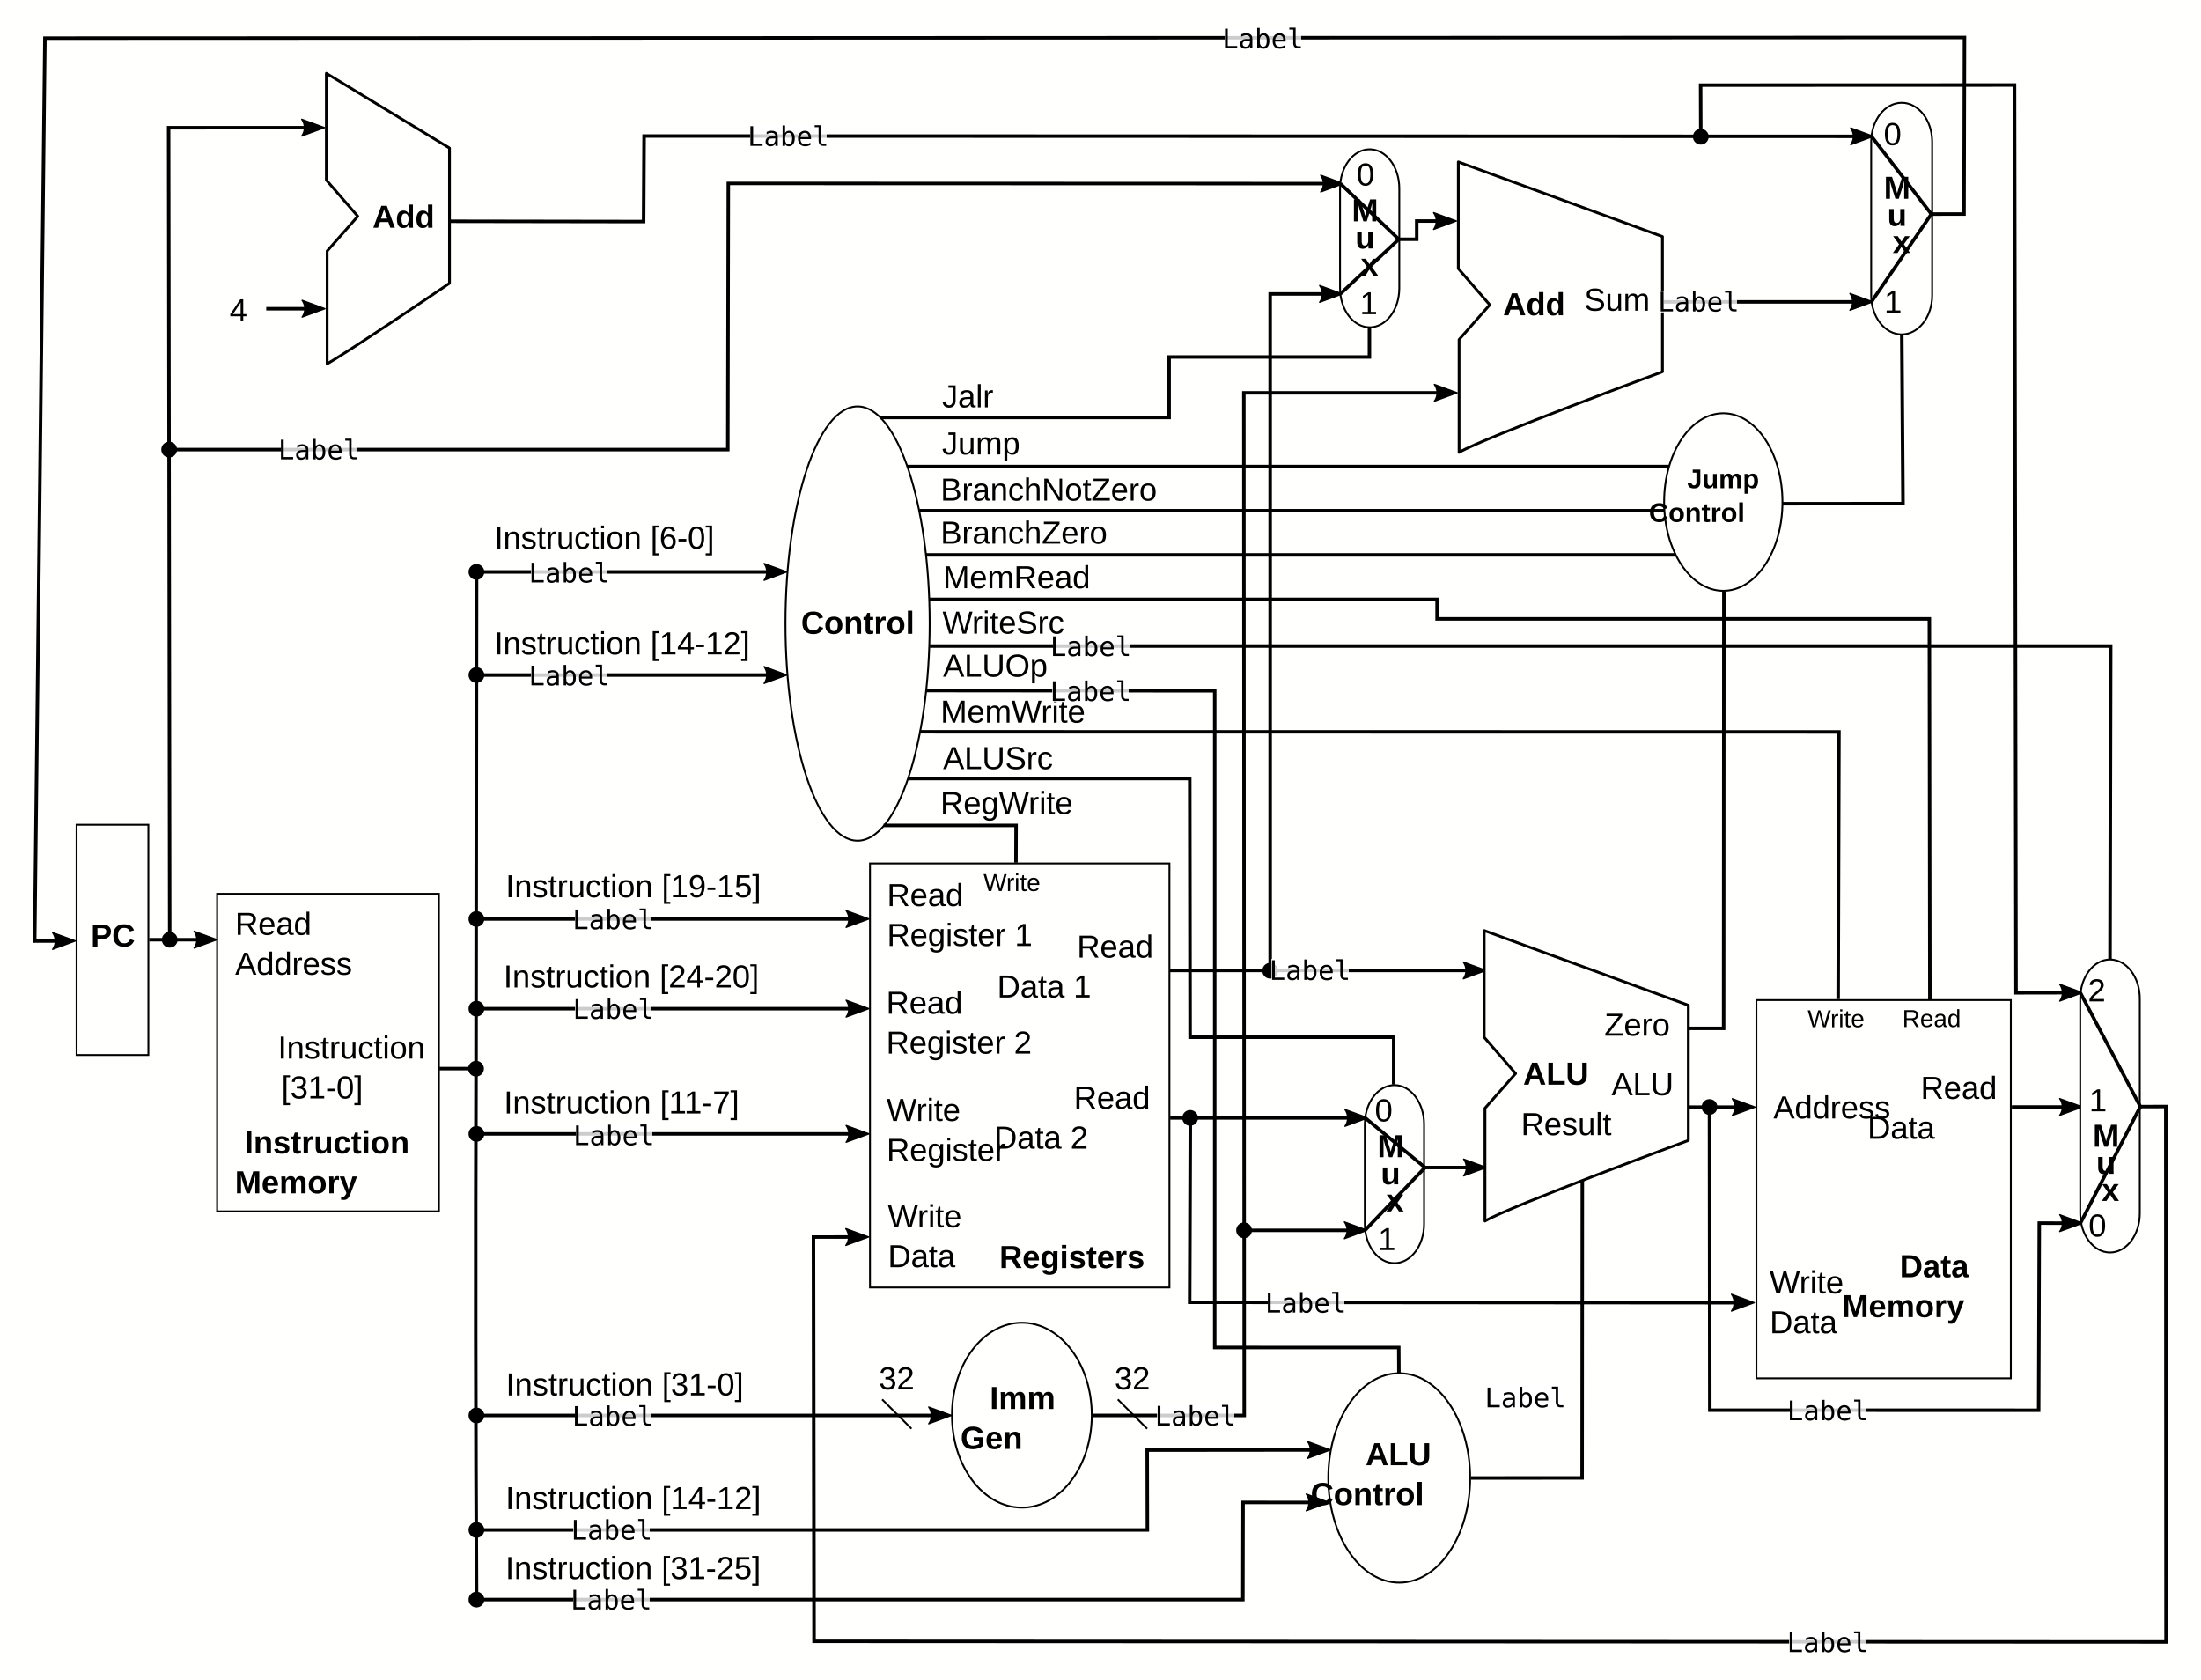
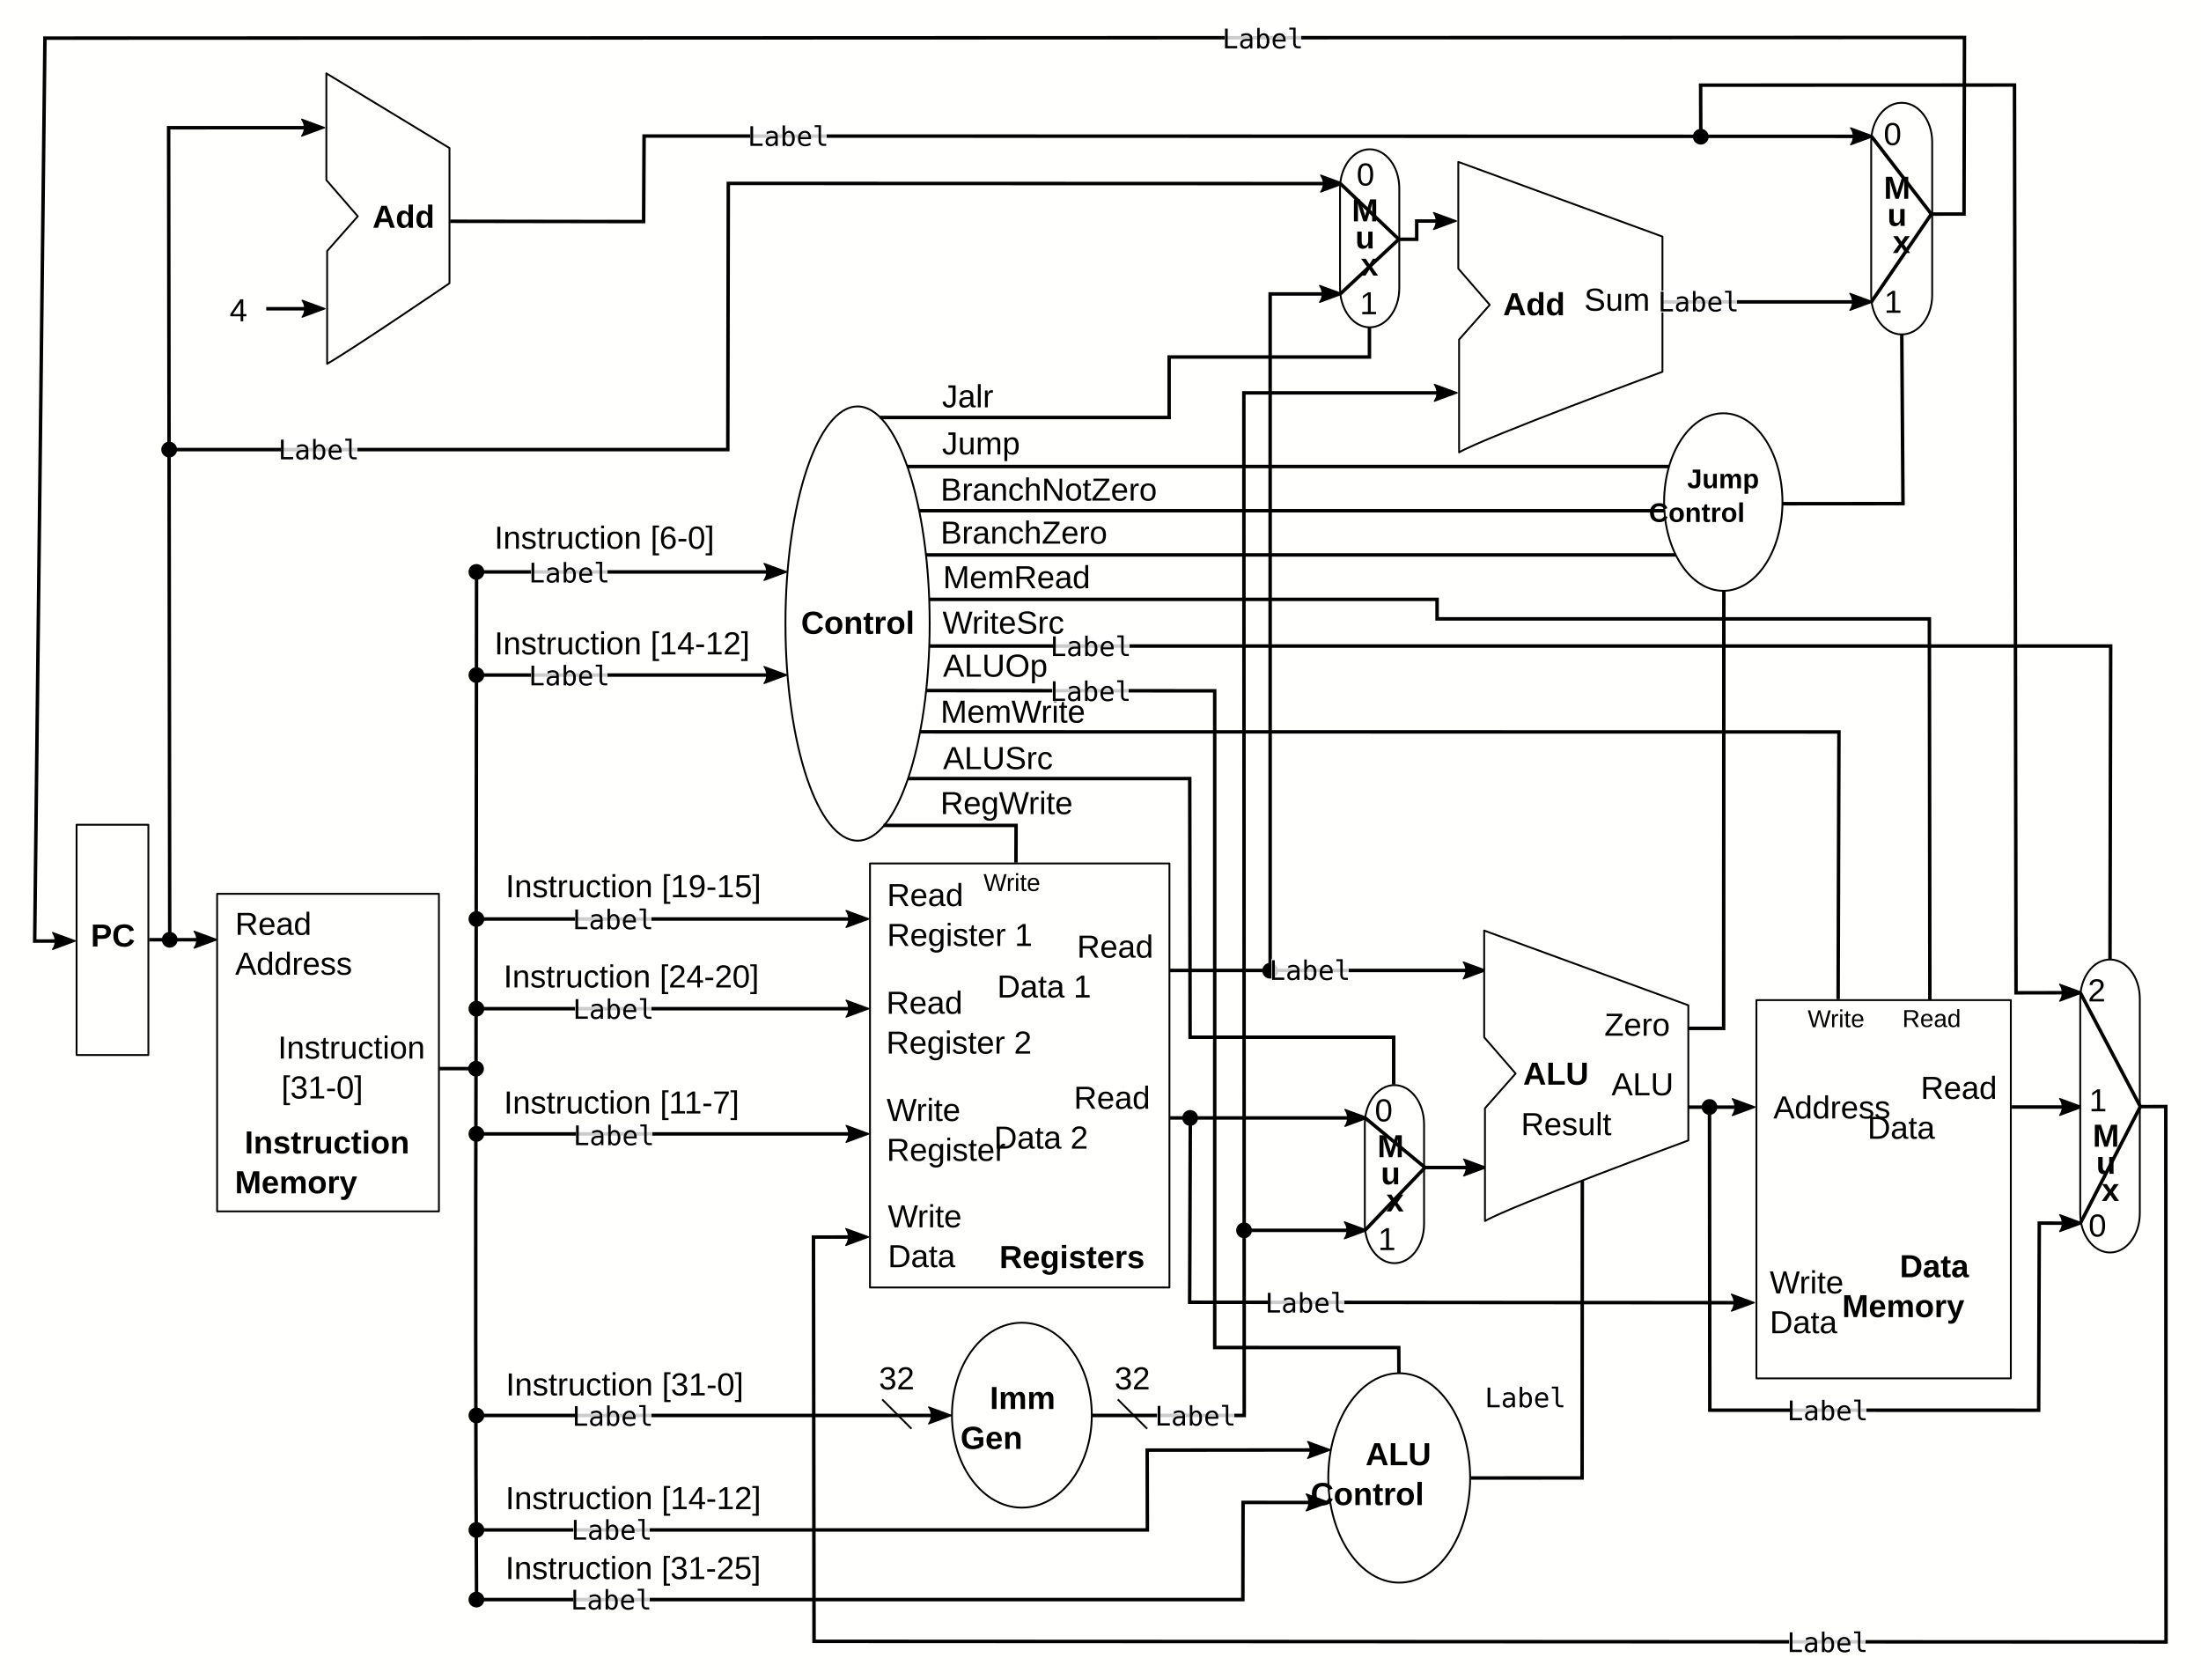
<svg xmlns="http://www.w3.org/2000/svg" id="svg8" version="1.1" viewBox="0 0 316.317 241.39" height="241.39mm" width="316.317mm">
  <style id="style1228">
.wire { 
    stroke-opacity:1;
    stroke-width:0.5;
    stroke-miterlimit:4;
    stroke-linejoin:miter;
    stroke-linecap:butt;
    stroke-dasharray:none;
    stroke:#000000;
    mix-blend-mode:normal;
    fill:none;
    display:inline;
}
text.value-label, text.value-label tspan { 
    display:inline;
    fill:#000000;
    fill-opacity:1;
    filter:url(#bg-filter);
    font-family:monospace;
    font-size:3.881px;
    font-stretch:normal;
    font-style:normal;
    font-variant:normal;
    font-variant-caps:normal;
    font-variant-east-asian:normal;
    font-variant-ligatures:normal;
    font-variant-numeric:normal;
    font-weight:normal;
    -inkscape-font-specification:'monospace, Normal';
    line-height:1.25;
    stroke:none;
    stroke-width:0.265;
    text-align:center;
    text-anchor:middle ;
+ }
+ .component { 
+     stroke-width:0.265;
+     stroke-opacity:1;
+     stroke-miterlimit:4;
+     stroke-linejoin:round;
+     stroke-linecap:round;
+     stroke:#000000;
+     fill-rule:evenodd;
+     fill-opacity:1;
+     fill:#fffffd;
}
.component-name { 
    font-style:normal;
    text-anchor:middle;
    text-align:center;
    stroke-width:0.265;
    stroke:none;
    line-height:1.25;
    -inkscape-font-specification:'Arial, Bold';
    font-weight:bold;
    font-variant-numeric:normal;
    font-variant-ligatures:normal;
    font-variant-east-asian:normal;
    font-variant-caps:normal;
    font-variant:normal;
    font-stretch:normal;
    font-size:4.586px;
    font-family:Arial;
    fill-opacity:1;
    fill:#000000;
}
.label { 
    stroke-width:0.265 ;
    stroke:none;
    line-height:1.25;
    -inkscape-font-specification:'Arial, Normal';
    font-weight:normal;
    font-variant-numeric:normal;
    font-variant-ligatures:normal;
    font-variant-east-asian:normal;
    font-variant-caps:normal;
    font-variant:normal;
    font-style:normal;
    font-stretch:normal;
    font-size:4.586px;
    font-family:Arial;
    fill-opacity:1;
    fill:#000000;
}
.label-small { 
    stroke-width:0.265 ;
    stroke:none;
    line-height:1.25;
    -inkscape-font-specification:'Arial, Normal';
    font-weight:normal;
    font-variant-numeric:normal;
    font-variant-ligatures:normal;
    font-variant-east-asian:normal;
    font-variant-caps:normal;
    font-variant:normal;
    font-style:normal;
    font-stretch:normal;
    font-size:3.528px;
    font-family:Arial;
    fill-opacity:1;
    fill:#000000;
}
</style>
  <defs id="defs2">
    <marker style="overflow:visible" id="Arrow" refX="0" refY="0" orient="auto">
      <path class="wire" transform="scale(-0.6)" d="M 8.719,4.034 -2.207,0.016 8.719,-4.002 c -1.745,2.372 -1.735,5.617 -6e-7,8.035 z" style="fill:#000000;fill-opacity:1;fill-rule:evenodd;stroke-width:0.625;stroke-linejoin:round" id="path887" />
    </marker>
    <marker style="overflow:visible" id="Junction" refX="0" refY="0" orient="auto">
      <path class="wire" transform="matrix(0.4,0,0,0.4,2.96,0.4)" style="fill:#000000;fill-opacity:1;fill-rule:evenodd;stroke-width:1pt;" d="m -2.5,-1 c 0,2.76 -2.24,5 -5,5 -2.76,0 -5,-2.24 -5,-5 0,-2.76 2.24,-5 5,-5 2.76,0 5,2.24 5,5 z" id="path924" />
    </marker>
    <filter style="color-interpolation-filters:sRGB" id="bg-filter" x="0" y="0" width="1" height="1">
      <feFlood id="feFlood705" result="result1" flood-color="rgb(255,255,255)" flood-opacity="0.8" />
      <feComposite in2="result1" id="feComposite707" in="SourceGraphic" />
    </filter>
  </defs>
  <g id="background" style="display:inline">
    <rect style="display:inline;mix-blend-mode:normal;fill:#fffffd;fill-opacity:1;stroke:#000000;stroke-width:0.265;stroke-miterlimit:4;stroke-dasharray:0, 2.915;stroke-dashoffset:2.65" id="rect1943" width="316.317" height="241.39" x="0" y="1.1471907e-05" />
  </g>
  <g id="diagram" style="display:inline;opacity:1;mix-blend-mode:normal">
    <g id="regFile-readData2" class="wires">
      <path class="wire" style="marker-mid:url(#Junction);marker-end:url(#Arrow)" d="m 168.168,160.644 h 2.894 24.848" id="path858-0" />
      <path class="wire" style="marker-end:url(#Arrow)" d="m 171.069,160.62 -0.097,26.513 80.486,0.063" id="path858-1" />
      <text class="value-label" xml:space="preserve" x="195.826" y="188.609" id="text711-6-6-5-6-8-3-2" style="text-anchor:middle">
        <tspan id="tspan709-4-2-8-2-4-6-6" x="195.826" y="188.609" style="text-anchor:middle">Label</tspan>
      </text>
    </g>
    <g id="regFile-readData1" class="wires">
      <path class="wire" style="marker-start:url(#Junction);marker-end:url(#Arrow)" d="M 182.54,139.471 V 42.238 h 9.727" id="path858-5-8" />
      <path class="wire" style="marker-end:url(#Arrow)" d="m 168.045,139.453 h 44.869" id="path-1-1-1" />
      <text class="value-label" xml:space="preserve" x="196.435" y="140.81" id="text711-6-6-5-6-8-3-2-0" style="text-anchor:middle">
        <tspan id="tspan709-4-2-8-2-4-6-6-2" x="196.435" y="140.81" style="text-anchor:middle">Label</tspan>
      </text>
    </g>
    <path class="wire " style="marker-end:url(#Arrow)" d="m 204.795,167.773 h 8.167" id="aluInputMux-out" />
    <path class="wire" style="marker-end:url(#Arrow)" d="m 289.127,159.074 h 9.495" id="dataMem-readData" />
    <g id="alu-result" class="wires">
      <path class="wire" style="marker-start:url(#Junction);marker-end:url(#Arrow)" d="m 245.681,159.094 0.046,43.547 47.259,0.006 0.09,-26.888 5.553,0.013" id="path858-03" />
      <path class="wire" style="marker-end:url(#Arrow)" d="m 242.628,159.094 h 8.95" id="path858-56-0" />
      <text class="value-label" xml:space="preserve" x="270.848" y="204.086" id="text711-6-6-5-6-8-3-2-6" style="text-anchor:middle">
        <tspan id="tspan709-4-2-8-2-4-6-6-8" x="270.848" y="204.086" style="text-anchor:middle">Label</tspan>
      </text>
    </g>
    <g id="pc-out" class="wires">
      <path class="wire" style="marker-end:url(#Arrow)" d="m 21.443,135.037 h 9.077" id="path858-9" />
      <path class="wire" style="marker-start:url(#Junction);marker-end:url(#Arrow)" d="M 24.391,135.022 24.235,18.356 45.981,18.347" id="path858-5-6" />
      <path class="wire" style="marker-start:url(#Junction);marker-end:url(#Arrow)" d="m 24.333,64.604 h 80.263 l 0.074,-38.25 87.755,0.028" id="path858-7" />
      <text class="value-label" xml:space="preserve" x="53.994" y="66.009" id="text711-6-6-5-6-8-6-9-2-6-2">
        <tspan id="tspan709-4-2-8-2-4-2-9-0-6-2" x="53.994" y="66.009" style="text-anchor:middle">Label</tspan>
      </text>
    </g>
    <path class="wire" d="m 256.209,72.382 17.279,-0.013 -0.173,-24.302" id="jumpControl-takeBranch" />
    <g id="pcAdd4-result" class="wires">
      <path class="wire" style="marker-end:url(#Arrow)" d="m 64.695,31.798 27.803,0.043 0.067,-12.294 176.024,0.048" id="path858-7-4" />
      <path class="wire" style="marker-start:url(#Junction);marker-end:url(#Arrow)" d="m 244.431,19.627 -0.024,-7.392 45.106,-0.015 0.22,130.444 8.896,-0.016" id="path858-06" />
      <text class="value-label" xml:space="preserve" x="121.46" y="20.961" id="text711-6-6-5-6-8-6-9-2-6">
        <tspan id="tspan709-4-2-8-2-4-2-9-0-6" x="121.46" y="20.961" style="text-anchor:middle">Label</tspan>
      </text>
    </g>
    <path class="wire" d="m 247.746,85.029 c -0.02,21.332 -0.034,44.148 -0.033,62.747 h -5.101" id="alu-zero" />
    <g id="instrMem">
-       <rect style="display:inline;opacity:1;fill:#fffffd;fill-opacity:1;stroke:#000000;stroke-width:0.265" id="rect1057" class="outline" width="31.876" height="45.628" x="31.203" y="128.441" />
+       <rect id="rect1057" class="component" width="31.876" height="45.628" x="31.203" y="128.441" />
      <text style="white-space:pre;inline-size:28.045" class="label" x="71.112" y="200.546" id="text118" xml:space="preserve" transform="translate(-37.32053,-66.20967)">
        <tspan x="71.112" y="200.546" id="tspan2581">Read </tspan>
        <tspan x="71.112" y="206.278" id="tspan2583">Address</tspan>
      </text>
      <text style="text-align:end;text-anchor:end;white-space:pre;inline-size:32.919" class="label" x="95.263" y="200.546" id="text146" transform="translate(-34.17324,-48.42667)" xml:space="preserve">
        <tspan x="95.263" y="200.546" id="tspan2585">Instruction<tspan y="200.546" id="tspan2587"> </tspan>
        </tspan>
        <tspan x="95.263" y="206.278" id="tspan2589">[31-0]</tspan>
      </text>
      <text style="white-space:pre;inline-size:27.603" class="component-name" x="85.06" y="200.546" id="text174" transform="translate(-38.059,-34.80267)" xml:space="preserve">
        <tspan x="85.06" y="200.546" id="tspan2591">Instruction<tspan y="200.546" id="tspan2593"> </tspan>
        </tspan>
        <tspan x="85.06" y="206.278" id="tspan2595">Memory</tspan>
      </text>
    </g>
    <g id="immGen">
-       <ellipse style="opacity:1;fill:#fffffd;fill-opacity:1;stroke:#000000;stroke-width:0.265;stroke-miterlimit:4;stroke-dasharray:none" class="outline" ry="13.285" rx="10.048" cy="203.357" cx="146.86" id="ellipse342" />
+       <ellipse class="component" ry="13.285" rx="10.048" cy="203.357" cx="146.86" id="ellipse342" />
      <text style="white-space:pre;inline-size:10.538;mix-blend-mode:normal" class="component-name" x="132.551" y="188.572" id="text1143-9" xml:space="preserve" transform="translate(14.4052,13.89602)">
        <tspan x="132.551" y="188.572" id="tspan2597">Imm<tspan y="188.572" id="tspan2599"> </tspan>
        </tspan>
        <tspan x="132.551" y="194.305" id="tspan2601">Gen</tspan>
      </text>
    </g>
    <g id="pc">
-       <rect style="opacity:1;fill:#fffffd;fill-opacity:1;stroke:#000000;stroke-width:0.265;stroke-miterlimit:4;stroke-dasharray:none" class="outline" width="10.318" height="33.092" x="11.005" y="118.513" id="rect352" />
+       <rect class="component" width="10.318" height="33.092" x="11.005" y="118.513" id="rect352" />
      <text class="component-name" x="18.859" y="136.02" id="text208">
        <tspan x="16.224" y="136.02" id="tspan206">PC</tspan>
      </text>
    </g>
    <g id="aluControl">
-       <ellipse style="display:inline;mix-blend-mode:normal;fill:#fffffd;fill-opacity:1;stroke:#000000;stroke-width:0.265;stroke-miterlimit:4;stroke-dasharray:none" class="outline" cx="201.089" cy="212.377" rx="10.194" ry="15.044" id="ellipse358" />
+       <ellipse class="component" cx="201.089" cy="212.377" rx="10.194" ry="15.044" id="ellipse358" />
      <text style="white-space:pre;inline-size:23.888" class="component-name" x="80.387" y="200.546" id="text231" transform="translate(120.578,9.99833)" xml:space="preserve">
        <tspan x="80.387" y="200.546" id="tspan2603">ALU<tspan y="200.546" id="tspan2605"> </tspan>
        </tspan>
        <tspan x="80.387" y="206.278" id="tspan2607">Control</tspan>
      </text>
    </g>
    <g id="control">
-       <ellipse style="opacity:1;fill:#fffffd;fill-opacity:1;stroke:#000000;stroke-width:0.265" class="outline" cx="123.245" cy="89.604" ry="31.201" rx="10.363" id="ellipse372" />
+       <ellipse class="component" cx="123.245" cy="89.604" ry="31.201" rx="10.363" id="ellipse372" />
      <text class="component-name" x="132.447" y="91.072" id="text251">
        <tspan x="123.275" y="91.072" id="tspan249">Control</tspan>
      </text>
    </g>
    <g id="pcAdd4">
-       <path style="display:inline;fill:#fffffd;fill-opacity:1;fill-rule:evenodd;stroke:#000000;stroke-width:0.397;stroke-linecap:round;stroke-linejoin:round;stroke-miterlimit:4;stroke-dasharray:none;stroke-opacity:1" d="M 47.014,52.282 V 36.073 l 4.408,-4.989 -4.52,-5.207 V 10.541 l 17.696,10.735 v 19.428 c 0,0 -13.745,9.362 -17.584,11.578" class="outline" id="path383" />
+       <path d="M 47.014,52.282 V 36.073 l 4.408,-4.989 -4.52,-5.207 V 10.541 l 17.696,10.735 v 19.428 c 0,0 -13.745,9.362 -17.584,11.578" class="component" id="path383" />
      <text class="component-name" x="62.213" y="32.727" id="text267">
        <tspan x="58" y="32.727" id="tspan265">Add</tspan>
      </text>
    </g>
    <g id="jumpControl">
-       <ellipse style="display:inline;mix-blend-mode:normal;fill:#fffffd;fill-opacity:1;stroke:#000000;stroke-width:0.265;stroke-linejoin:miter;stroke-miterlimit:4;stroke-dasharray:none" class="outline" ry="12.757" rx="8.504" cy="72.143" cx="247.663" id="ellipse390" />
+       <ellipse class="component" ry="12.757" rx="8.504" cy="72.143" cx="247.663" id="ellipse390" />
      <text style="font-size:3.881px;line-height:1.25;white-space:pre;inline-size:17.125" class="component-name" x="79.304" y="200.546" id="text291" transform="translate(168.3431,-130.3957)" xml:space="preserve">
        <tspan x="79.304" y="200.546" id="tspan2609">Jump<tspan y="200.546" id="tspan2611"> </tspan>
        </tspan>
        <tspan x="79.304" y="205.396" id="tspan2613">Control</tspan>
      </text>
    </g>
    <g id="instrMem-instruction-rd" class="wires">
      <path class="wire" style="marker-start:url(#Junction);marker-end:url(#Arrow)" d="M 68.488,162.939 H 124.218" id="path858" />
      <text class="label" x="72.413" y="160.003" id="text321">
        <tspan x="72.413" y="160.003" id="tspan319">Instruction [11-7]</tspan>
      </text>
      <text class="value-label" xml:space="preserve" x="96.405" y="164.555" id="text711-6-6-5-6">
        <tspan id="tspan709-4-2-8-2" x="96.405" y="164.555" style="text-anchor:middle">Label</tspan>
      </text>
    </g>
    <g id="instrMem-instruction-rs2" class="wires">
      <path class="wire" style="marker-start:url(#Junction);marker-end:url(#Arrow)" d="M 68.488,144.947 H 124.218" id="path858-5" />
      <text class="label" x="72.363" y="141.898" id="text354">
        <tspan x="72.363" y="141.898" id="tspan352">Instruction [24-20]</tspan>
      </text>
      <text class="value-label" xml:space="preserve" x="96.34" y="146.401" id="text711-6-6-5">
        <tspan id="tspan709-4-2-8" x="96.34" y="146.401" style="text-anchor:middle">Label</tspan>
      </text>
    </g>
    <g id="instrMem-instruction-rs1" class="wires">
      <path class="wire" style="marker-start:url(#Junction);marker-end:url(#Arrow)" d="M 68.488,132.058 H 124.218" id="path858-5-2" />
      <text class="label" x="72.664" y="128.932" id="text387">
        <tspan x="72.664" y="128.932" id="tspan385">Instruction [19-15]</tspan>
      </text>
      <text class="value-label" xml:space="preserve" x="96.296" y="133.521" id="text711-6-6">
        <tspan id="tspan709-4-2" x="96.296" y="133.521" style="text-anchor:middle">Label</tspan>
      </text>
    </g>
    <g id="instrMem-instruction-opcode" class="wires">
      <path class="wire" style="marker-start:url(#Junction);marker-end:url(#Arrow)" d="M 68.488,82.186 H 112.429" id="path858-5-2-9-8" />
      <text class="label" x="71.048" y="78.85" id="text418">
        <tspan x="71.048" y="78.85" id="tspan416">Instruction [6-0]</tspan>
      </text>
      <text class="value-label" xml:space="preserve" x="90.007" y="83.697" id="text711">
        <tspan id="tspan709" x="90.007" y="83.697" style="text-anchor:middle">Label</tspan>
      </text>
    </g>
    <g id="control-regWrite" class="wires">
      <path class="wire" d="m 126.984,118.609 h 19.042 l -0.02,5.355" id="path858-5-2-54" />
      <text class="label" x="135.15" y="116.983" id="text441">
        <tspan x="135.15" y="116.983" id="tspan439">RegWrite</tspan>
      </text>
    </g>
    <g id="control-aluSrc" class="wires">
      <path class="wire" d="m 130.513,111.88 h 40.471 l 0.05,37.168 h 29.259 v 6.803" id="path858-5-2-54-8" />
      <text class="label" x="135.518" y="110.52" id="text460">
        <tspan x="135.518" y="110.52" id="tspan458">ALUSrc</tspan>
      </text>
    </g>
    <g id="control-memWrite" class="wires">
      <path class="wire" d="m 132.176,105.159 132.108,0.018 -0.117,38.4" id="path858-5-2-54-1" />
      <text class="label" x="135.171" y="103.842" id="text481">
        <tspan x="135.171" y="103.842" id="tspan479">MemWrite</tspan>
      </text>
    </g>
    <g id="control-aluOp" class="wires">
      <path class="wire" d="m 133.063,99.234 41.511,0.037 v 94.366 l 26.449,0.004 0.022,3.686" id="path858-5-2-54-2" />
      <text class="label" x="135.518" y="97.237" id="text499">
        <tspan x="135.518" y="97.237" id="tspan497">ALUOp</tspan>
      </text>
      <text class="value-label" xml:space="preserve" x="164.929" y="100.722" id="text711-6-1-1">
        <tspan id="tspan709-4-3-1" x="164.929" y="100.722" style="text-anchor:middle">Label</tspan>
      </text>
    </g>
    <g id="control-writeSrc" class="wires">
      <path class="wire" d="m 133.625,92.837 h 169.711 l -0.097,45.024" id="path858-5-2-54-3" />
      <text class="label" x="135.455" y="91.044" id="text522">
        <tspan x="135.455" y="91.044" id="tspan520">WriteSrc</tspan>
      </text>
      <text class="value-label" xml:space="preserve" x="164.95" y="94.269" id="text711-6-1">
        <tspan id="tspan709-4-3" x="164.95" y="94.269" style="text-anchor:middle">Label</tspan>
      </text>
    </g>
    <g id="control-memRead" class="wires">
      <path class="wire" d="m 133.544,86.125 h 72.987 v 2.807 h 70.748 l 0.072,54.784" id="path858-5-2-54-6" />
      <text class="label" x="135.527" y="84.526" id="text544">
        <tspan x="135.527" y="84.526" id="tspan542">MemRead</tspan>
      </text>
    </g>
    <g id="control-branchZero" class="wires">
      <path class="wire" d="M 133.088,79.737 H 240.825" id="path858-5-2-54-80" />
      <text class="label" x="135.175" y="78.121" id="text567">
        <tspan x="135.175" y="78.121" id="tspan565">BranchZero</tspan>
      </text>
    </g>
    <g id="control-branchNotZero" class="wires">
      <path class="wire" d="M 132.072,73.387 H 239.138" id="path858-5-2-54-80-2" />
      <text class="label" x="135.175" y="71.932" id="text593">
        <tspan x="135.175" y="71.932" id="tspan591">BranchNotZero</tspan>
      </text>
    </g>
    <g id="control-jump" class="wires">
      <path class="wire" d="M 130.448,67.037 H 239.881" id="path858-5-2-54-80-2-1" />
      <text class="label" x="135.379" y="65.301" id="text610">
        <tspan x="135.379" y="65.301" id="tspan608">Jump</tspan>
      </text>
    </g>
    <g id="instrMem-instruction" class="wires">
      <path class="wire" style="marker-mid:url(#Junction)" d="m 68.488,82.186 -0.076,71.403 c -0.088,25.46 -0.061,50.919 0.076,76.378" id="path858-8" />
      <path class="wire" d="m 63.155,153.557 h 5.407" id="path858-5-2-5" />
      <path class="wire" style="marker-start:url(#Junction);marker-end:url(#Arrow)" d="M 68.488,203.398 H 136.083" id="path858-02" />
      <path class="wire" d="m 126.777,201.092 4.217,4.216" id="path9380" style="stroke-width:0.265;stroke-miterlimit:4" />
      <text class="label" x="72.699" y="200.517" id="text643">
        <tspan x="72.699" y="200.517" id="tspan641">Instruction [31-0]</tspan>
      </text>
      <text class="label" x="126.312" y="199.652" id="text656">
        <tspan x="126.312" y="199.652" id="tspan654">32</tspan>
      </text>
      <text class="value-label" xml:space="preserve" x="96.243" y="204.88" id="text711-6-6-5-6-8">
        <tspan id="tspan709-4-2-8-2-4" x="96.243" y="204.88" style="text-anchor:middle">Label</tspan>
      </text>
    </g>
    <g id="immGen-immediate" class="wires">
      <path class="wire" style="marker-end:url(#Arrow)" d="m 156.991,203.395 h 21.825 l -0.056,-146.942 29.996,-0.004" id="path858-4" />
      <path class="wire" style="marker-start:url(#Junction);marker-end:url(#Arrow)" d="m 178.811,176.797 h 17.017" id="path858-84-4-2" />
      <path d="m 160.644,201.092 4.217,4.216" id="path9380-6" class="wire" style="stroke-width:0.265;stroke-miterlimit:4" />
      <text class="label" x="160.18" y="199.651" id="text675">
        <tspan x="160.18" y="199.651" id="tspan673">32</tspan>
      </text>
      <text class="value-label" xml:space="preserve" x="165.968" y="204.848" id="text711-6-6-5-6-8-3" style="text-align:start;text-anchor:start">
        <tspan id="tspan709-4-2-8-2-4-6" x="165.968" y="204.848" style="text-align:start;text-anchor:start">Label</tspan>
      </text>
    </g>
    <g id="literalFour" class="wires">
      <path class="wire" style="marker-end:url(#Arrow)" d="m 38.26,44.365 h 7.778" id="path-12468056" />
      <text class="label" x="32.99" y="46.166" id="text691">
        <tspan x="32.99" y="46.166" id="tspan689">4</tspan>
      </text>
    </g>
    <g id="alu">
-       <path style="display:inline;opacity:1;fill:#fffffd;fill-opacity:1;fill-rule:evenodd;stroke:#000000;stroke-width:0.397;stroke-linecap:round;stroke-linejoin:round;stroke-miterlimit:4;stroke-dasharray:none;stroke-opacity:1" d="m 213.411,175.461 v -16.209 l 4.409,-4.989 -4.521,-5.206 V 133.72 l 29.338,10.735 v 19.427 c 0,0 -25.384,9.359 -29.222,11.575" class="outline" id="path619" />
+       <path d="m 213.411,175.461 v -16.209 l 4.409,-4.989 -4.521,-5.206 V 133.72 l 29.338,10.735 v 19.427 c 0,0 -25.384,9.359 -29.222,11.575" class="component" id="path619" />
      <text class="component-name" x="228.405" y="155.866" id="text707">
        <tspan x="223.611" y="155.866" id="tspan705">ALU</tspan>
      </text>
      <text style="text-align:end;text-anchor:end;white-space:pre;inline-size:13.72" class="label" x="85.136" y="200.546" id="text728" transform="translate(155.3802,-43.15638)" xml:space="preserve">
        <tspan x="85.136" y="200.546" id="tspan2615">ALU<tspan y="200.546" id="tspan2617"> </tspan>
        </tspan>
        <tspan x="85.136" y="206.278" id="tspan2619">Result</tspan>
      </text>
      <text class="label" x="230.576" y="148.828" id="text743">
        <tspan x="230.576" y="148.828" id="tspan741">Zero</tspan>
      </text>
    </g>
    <g id="branchAdder">
-       <path style="display:inline;fill:#fffffd;fill-opacity:1;fill-rule:evenodd;stroke:#000000;stroke-width:0.397;stroke-linecap:round;stroke-linejoin:round;stroke-miterlimit:4;stroke-dasharray:none;stroke-opacity:1" d="M 209.693,65.004 V 48.795 l 4.408,-4.989 -4.52,-5.207 V 23.263 l 29.338,10.735 v 19.428 c 0,0 -25.384,9.358 -29.223,11.575" class="outline" id="path641" />
+       <path d="M 209.693,65.004 V 48.795 l 4.408,-4.989 -4.52,-5.207 V 23.263 l 29.338,10.735 v 19.428 c 0,0 -25.384,9.358 -29.223,11.575" class="component" id="path641" />
      <text class="component-name" x="225.322" y="45.304" id="text759">
        <tspan x="220.468" y="45.304" id="tspan757">Add</tspan>
      </text>
      <text class="label" x="227.676" y="44.648" id="text773">
        <tspan x="227.676" y="44.648" id="tspan771">Sum</tspan>
      </text>
    </g>
    <g id="writeSrcMux">
-       <rect style="display:inline;fill:#fffffd;fill-opacity:1;stroke:#000000;stroke-width:0.265" class="outline" width="8.562" height="42.103" x="298.961" y="137.881" ry="5.62" id="rect652" />
+       <rect class="component" width="8.562" height="42.103" x="298.961" y="137.881" ry="5.62" id="rect652" />
      <text class="label" x="300.244" y="159.692" id="text787">
        <tspan x="300.244" y="159.692" id="tspan785">1</tspan>
      </text>
      <text class="label" x="300.161" y="177.69" id="text799">
        <tspan x="300.161" y="177.69" id="tspan797">0</tspan>
      </text>
      <text class="label" x="300.051" y="143.9" id="text811">
        <tspan x="300.051" y="143.9" id="tspan809">2</tspan>
      </text>
      <text style="line-height:0.85" class="component-name" x="303.299" y="164.781" id="text825">
        <tspan id="tspan145187" x="303.299" y="164.781">M</tspan>
        <tspan id="tspan145189" x="303.299" y="168.679">u</tspan>
        <tspan id="tspan145191" x="303.299" y="172.577">x</tspan>
      </text>
      <path class="wire" d="M 298.953,142.618 307.598,159.017" id="path1597-36" data-show-on-value="2" />
      <path class="wire" d="M 298.985,175.771 307.598,159.017" id="path1597-3-6-0" data-show-on-value="0" />
      <path class="label" d="M 298.908,159.074 307.598,159.017" id="path1597-36-7" data-show-on-value="1" />
    </g>
    <g id="aluInputMux">
-       <rect style="display:inline;fill:#fffffd;fill-opacity:1;stroke:#000000;stroke-width:0.265" class="outline" width="8.516" height="25.584" x="196.144" y="155.931" ry="5.62" id="rect665" />
+       <rect class="component" width="8.516" height="25.584" x="196.144" y="155.931" ry="5.62" id="rect665" />
      <text style="line-height:0.85" class="component-name" x="200.487" y="166.288" id="text844">
        <tspan id="tspan198512" x="200.487" y="166.288">M</tspan>
        <tspan id="tspan198514" x="200.487" y="170.186">u</tspan>
        <tspan id="tspan198516" x="200.487" y="174.084">x</tspan>
      </text>
      <text class="label" x="198.051" y="179.636" id="text856">
        <tspan x="198.051" y="179.636" id="tspan854">1</tspan>
      </text>
      <text class="label" x="197.584" y="161.138" id="text868">
        <tspan x="197.584" y="161.138" id="tspan866">0</tspan>
      </text>
      <path class="wire" d="m 196.199,160.639 8.596,7.134" id="path1597" data-show-on-value="0" />
      <path class="wire" d="m 196.163,176.797 8.632,-9.024" id="path1597-3-6" data-show-on-value="1" />
    </g>
    <g id="pcMux">
-       <rect style="fill:#fffffd;fill-opacity:1;stroke:#000000;stroke-width:0.265" class="outline" width="8.768" height="33.286" x="268.916" y="14.769" ry="5.62" id="rect676" />
+       <rect class="component" width="8.768" height="33.286" x="268.916" y="14.769" ry="5.62" id="rect676" />
      <text style="line-height:0.85" class="component-name" x="273.272" y="28.563" id="text886">
        <tspan id="tspan208812" x="273.272" y="28.563">M</tspan>
        <tspan id="tspan208814" x="273.272" y="32.461">u</tspan>
        <tspan id="tspan208816" x="273.272" y="36.359">x</tspan>
      </text>
      <text class="label" x="270.72" y="20.851" id="text898">
        <tspan x="270.72" y="20.851" id="tspan896">0</tspan>
      </text>
      <text class="label" x="270.789" y="44.951" id="text910">
        <tspan x="270.789" y="44.951" id="tspan908">1</tspan>
      </text>
      <path class="wire" d="M 268.947,19.578 277.565,30.763" id="path1597-3" data-show-on-value="0" />
      <path class="wire" d="M 268.924,43.418 277.565,30.763" id="path1597-3-6-56" data-show-on-value="1" />
    </g>
    <g id="instrMem-instruction-funct3" class="wires">
      <path class="wire" style="marker-start:url(#Junction);marker-end:url(#Arrow)" d="M 68.488,97.003 H 112.429" id="path858-5-2-9" />
      <path class="wire" style="marker-start:url(#Junction);marker-end:url(#Arrow)" d="m 68.488,219.851 h 96.407 l -0.025,-11.471 25.674,-0.026" id="path858-02-8" />
      <text class="label" x="71.047" y="94.036" id="text944">
        <tspan x="71.047" y="94.036" id="tspan942">Instruction [14-12]</tspan>
      </text>
      <text class="label" x="72.647" y="216.859" id="text973">
        <tspan x="72.647" y="216.859" id="tspan971">Instruction [14-12]</tspan>
      </text>
      <text class="value-label" xml:space="preserve" x="89.994" y="98.481" id="text711-6">
        <tspan id="tspan709-4" x="89.994" y="98.481" style="text-anchor:middle">Label</tspan>
      </text>
      <text class="value-label" xml:space="preserve" x="96.097" y="221.245" id="text711-6-6-5-6-8-6-9">
        <tspan id="tspan709-4-2-8-2-4-2-9" x="96.097" y="221.245" style="text-anchor:middle">Label</tspan>
      </text>
    </g>
    <g id="instrMem-instruction-funct7" class="wires">
      <path class="wire" style="marker-start:url(#Junction);marker-end:url(#Arrow)" d="m 68.488,229.857 110.13,-0.001 0.03,-13.959 11.699,0.003" id="path858-02-8-3" />
      <text class="label" x="72.629" y="226.904" id="text1008">
        <tspan x="72.629" y="226.904" id="tspan1006">Instruction [31-25]</tspan>
      </text>
      <text class="value-label" xml:space="preserve" x="96.027" y="231.275" id="text711-6-6-5-6-8-6-9-2">
        <tspan id="tspan709-4-2-8-2-4-2-9-0" x="96.027" y="231.275" style="text-anchor:middle">Label</tspan>
      </text>
    </g>
    <g id="dataMem">
-       <rect style="opacity:1;fill:#fffffd;fill-opacity:1;stroke:#000000;stroke-width:0.265" class="outline" width="36.561" height="54.354" x="252.424" y="143.713" id="rect749" />
+       <rect class="component" width="36.561" height="54.354" x="252.424" y="143.713" id="rect749" />
      <text style="white-space:pre;inline-size:20.689" class="component-name" x="81.287" y="200.546" id="text1033" transform="translate(196.6946,-17.01167)" xml:space="preserve">
        <tspan x="81.287" y="200.546" id="tspan2621">Data<tspan y="200.546" id="tspan2623"> </tspan>
        </tspan>
        <tspan x="81.287" y="206.278" id="tspan2625">Memory</tspan>
      </text>
      <text style="white-space:pre;inline-size:11.767" class="label" x="71.112" y="200.546" id="text1053" xml:space="preserve" transform="translate(183.2292,-14.69039)">
        <tspan x="71.112" y="200.546" id="tspan2627">Write </tspan>
        <tspan x="71.112" y="206.278" id="tspan2629">Data</tspan>
      </text>
      <text class="label" x="254.858" y="160.717" id="text1071">
        <tspan x="254.858" y="160.717" id="tspan1069">Address</tspan>
      </text>
      <text style="text-align:end;text-anchor:end;white-space:pre;inline-size:18.405" class="label" x="94.176" y="200.546" id="text1090" transform="translate(192.8198,-42.63867)" xml:space="preserve">
        <tspan x="94.176" y="200.546" id="tspan2631">Read<tspan y="200.546" id="tspan2633"> </tspan>
        </tspan>
        <tspan x="94.176" y="206.278" id="tspan2635">Data</tspan>
      </text>
      <text class="label-small" x="259.784" y="147.605" id="text1106">
        <tspan x="259.784" y="147.605" id="tspan1104">Write</tspan>
      </text>
      <text class="label-small" x="273.385" y="147.581" id="text1121">
        <tspan x="273.385" y="147.581" id="tspan1119">Read</tspan>
      </text>
    </g>
    <g id="regFile">
-       <rect style="display:inline;opacity:1;fill:#fffffd;fill-opacity:1;stroke:#000000;stroke-width:0.265" id="rect1052" width="43.036" height="60.932" x="125.03" y="124.076" />
+       <rect class="component" id="rect1052" width="43.036" height="60.932" x="125.03" y="124.076" />
      <text class="component-name" x="166.011" y="182.216" id="text1143">
        <tspan x="154.07" y="182.216" id="tspan1141">Registers</tspan>
      </text>
      <text style="white-space:pre;inline-size:27.193" class="label" x="71.112" y="200.546" id="text1167" xml:space="preserve" transform="translate(56.36547,-70.34467)">
        <tspan x="71.112" y="200.546" id="tspan2637">Read </tspan>
        <tspan x="71.112" y="206.278" id="tspan2639">Register 1</tspan>
      </text>
      <text style="white-space:pre;inline-size:28.565" class="label" x="71.112" y="200.546" id="text1191" xml:space="preserve" transform="translate(56.25451,-54.87167)">
        <tspan x="71.112" y="200.546" id="tspan2641">Read </tspan>
        <tspan x="71.112" y="206.278" id="tspan2643">Register 2</tspan>
      </text>
      <text style="white-space:pre;inline-size:28.061" class="label" x="71.112" y="200.546" id="text1215" xml:space="preserve" transform="translate(56.30885,-39.46539)">
        <tspan x="71.112" y="200.546" id="tspan2645">Write </tspan>
        <tspan x="71.112" y="206.278" id="tspan2647">Register</tspan>
      </text>
      <text style="white-space:pre;inline-size:20.934" class="label" x="71.112" y="200.546" id="text1235" transform="translate(56.48841,-24.18267)" xml:space="preserve">
        <tspan x="71.112" y="200.546" id="tspan2649">Write </tspan>
        <tspan x="71.112" y="206.278" id="tspan2651">Data</tspan>
      </text>
      <text style="text-align:end;text-anchor:end;white-space:pre;inline-size:21.171" class="label" x="85.528" y="200.546" id="text1255" transform="translate(79.7662,-41.22067)" xml:space="preserve">
        <tspan x="85.528" y="200.546" id="tspan2653">Read<tspan y="200.546" id="tspan2655"> </tspan>
        </tspan>
        <tspan x="85.528" y="206.278" id="tspan2657">Data 2</tspan>
      </text>
      <text style="text-align:end;text-anchor:end;white-space:pre;inline-size:17.855" class="label" x="85.564" y="200.546" id="text1275" transform="translate(80.18009,-62.93767)" xml:space="preserve">
        <tspan x="85.564" y="200.546" id="tspan2659">Read<tspan y="200.546" id="tspan2661"> </tspan>
        </tspan>
        <tspan x="85.564" y="206.278" id="tspan2663">Data 1</tspan>
      </text>
      <text class="label-small" x="141.345" y="128.04" id="text1291">
        <tspan x="141.345" y="128.04" id="tspan1289">Write</tspan>
      </text>
    </g>
    <g id="jalrMux" style="display:inline;mix-blend-mode:normal">
-       <rect style="display:inline;fill:#fffffd;fill-opacity:1;stroke:#000000;stroke-width:0.265" class="outline" width="8.516" height="25.584" x="192.584" y="21.45" ry="5.62" id="rect891" />
+       <rect class="component" width="8.516" height="25.584" x="192.584" y="21.45" ry="5.62" id="rect891" />
      <text style="line-height:0.85" class="component-name" x="196.812" y="31.807" id="text1307">
        <tspan id="tspan203118" x="196.812" y="31.807">M</tspan>
        <tspan id="tspan203120" x="196.812" y="35.705">u</tspan>
        <tspan id="tspan203122" x="196.812" y="39.603">x</tspan>
      </text>
      <text class="label" x="195.434" y="45.155" id="text1319">
        <tspan x="195.434" y="45.155" id="tspan1317">1</tspan>
      </text>
      <text class="label" x="194.967" y="26.657" id="text1331">
        <tspan x="194.967" y="26.657" id="tspan1329">0</tspan>
      </text>
      <path class="wire" d="m 192.614,26.367 8.414,8.015" id="path1597-7" data-show-on-value="0" />
      <path class="wire" d="m 192.618,42.237 8.41,-7.855" id="path1597-3-6-5" data-show-on-value="1" />
    </g>
    <g id="control-jalr" class="wires">
      <path class="wire" d="m 126.484,59.991 h 41.537 v -8.69 l 28.787,2e-4 v -4.277" id="path858-5-2-54-80-2-1-4" />
      <text class="label" x="135.379" y="58.532" id="text1350">
        <tspan x="135.379" y="58.532" id="tspan1348">Jalr</tspan>
      </text>
    </g>
    <path style="marker-end:url(#Arrow)" d="m 201.028,34.382 h 2.576 v -2.617 h 5.041" id="jalrMux-out" class="wire" />
    <g id="branchAdder-result" style="display:inline" class="wires">
      <path class="wire" style="marker-end:url(#Arrow)" d="m 239.024,43.38 h 29.455" id="path-ba-1" />
      <text class="value-label" xml:space="preserve" x="252.293" y="44.749" id="text711-6-6-5-6-8-6-9-2-6-0">
        <tspan id="tspan709-4-2-8-2-4-2-9-0-6-6" x="252.293" y="44.749" style="text-anchor:middle">Label</tspan>
      </text>
    </g>
    <g id="pcMux-out" style="display:inline" class="wires">
      <path class="wire" style="marker-end:url(#Arrow)" d="M 277.565,30.763 282.26,30.759 282.324,5.383 6.457,5.477 4.986,135.231 10.176,135.216" id="path-pco-1" />
      <text class="value-label" xml:space="preserve" x="189.67" y="6.941" id="text711-6-6-5-6-8-6-9-2-6-0-9">
        <tspan id="tspan709-4-2-8-2-4-2-9-0-6-6-0" x="189.67" y="6.941" style="text-anchor:middle">Label</tspan>
      </text>
    </g>
    <g id="aluControl-aluControl" style="display:inline" class="wires">
      <path class="wire" d="m 211.415,212.383 15.958,-0.008 0.031,-42.707" id="path12345678899" />
      <text class="value-label" xml:space="preserve" x="227.4" y="202.223" id="text711-6-6-5-6-8-0">
        <tspan id="tspan709-4-2-8-2-4-3" x="227.4" y="202.223" style="text-anchor:middle">Label</tspan>
      </text>
    </g>
    <g id="writeSrcMux-out" style="display:inline" class="wires">
      <path class="wire" style="marker-end:url(#Arrow)" d="m 307.598,159.017 3.661,-0.011 0.034,76.942 -194.303,-0.09 -0.081,-58.091 7.264,-0.01" id="path-wsm-2" />
      <text class="value-label" xml:space="preserve" x="270.831" y="237.396" id="text711-6-6-5-6-8-3-2-6-7" style="text-anchor:middle">
        <tspan id="tspan709-4-2-8-2-4-6-6-8-2" x="270.831" y="237.396" style="text-anchor:middle">Label</tspan>
      </text>
    </g>
  </g>
</svg>
